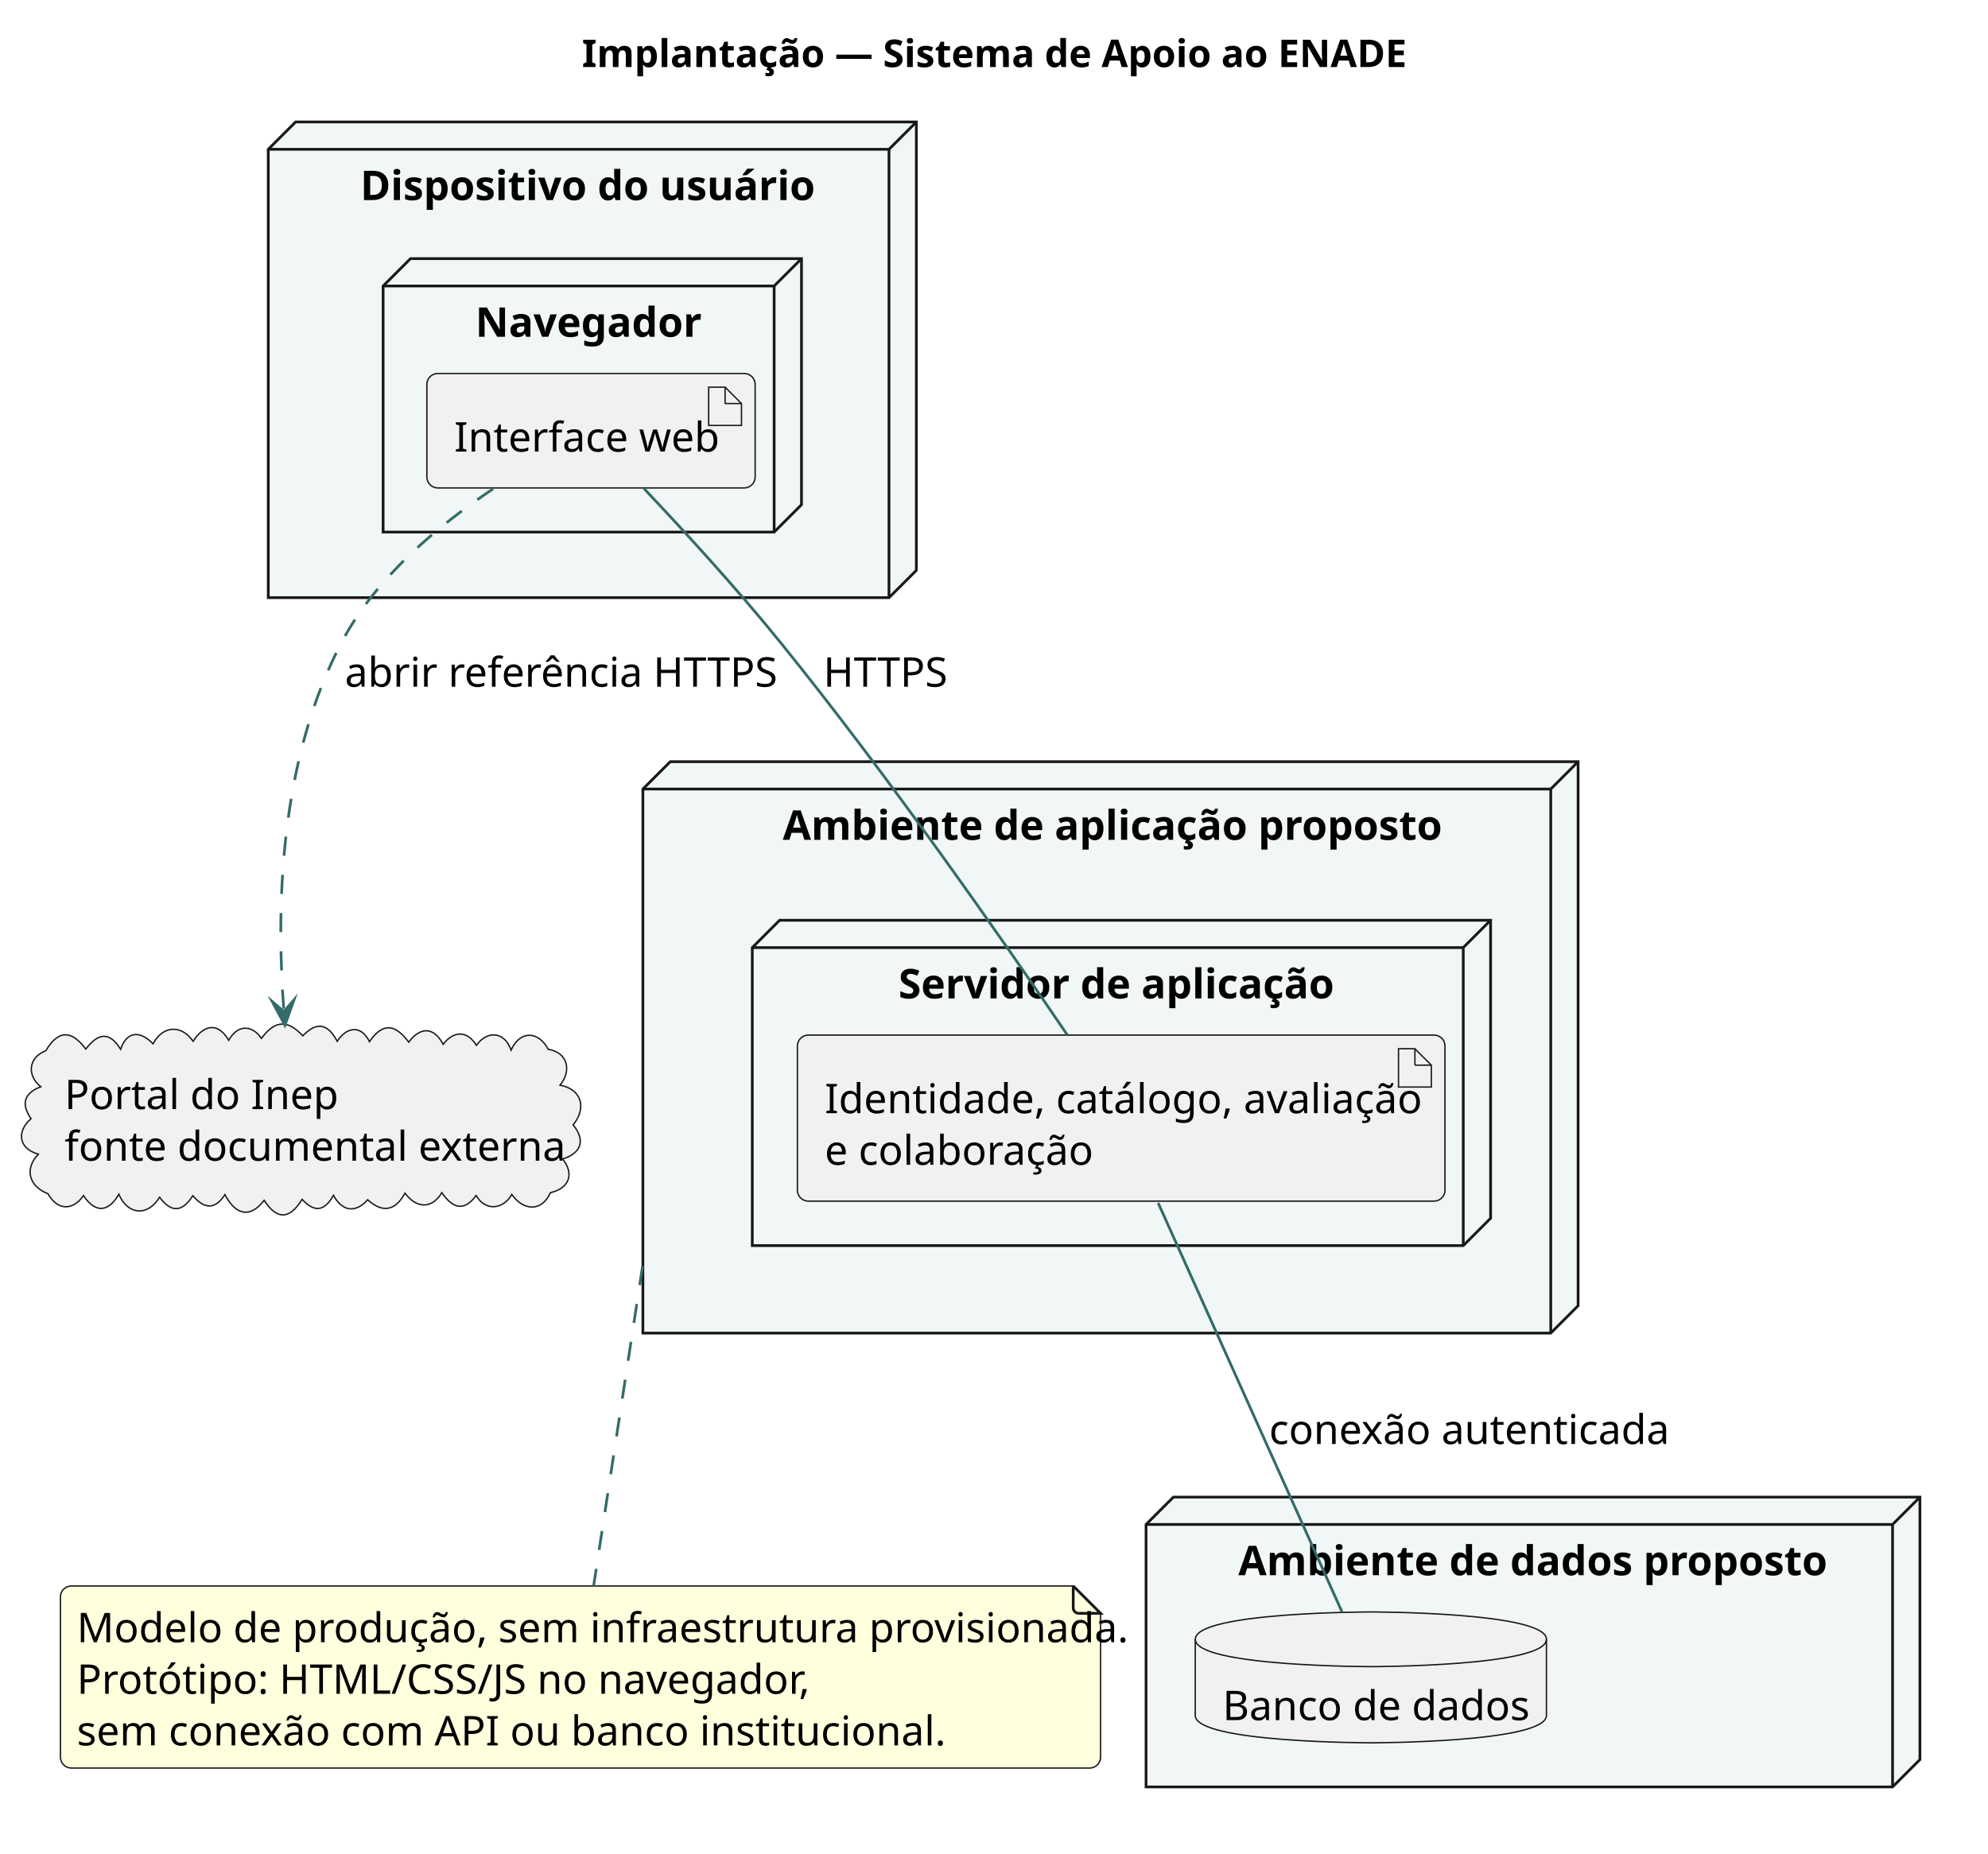
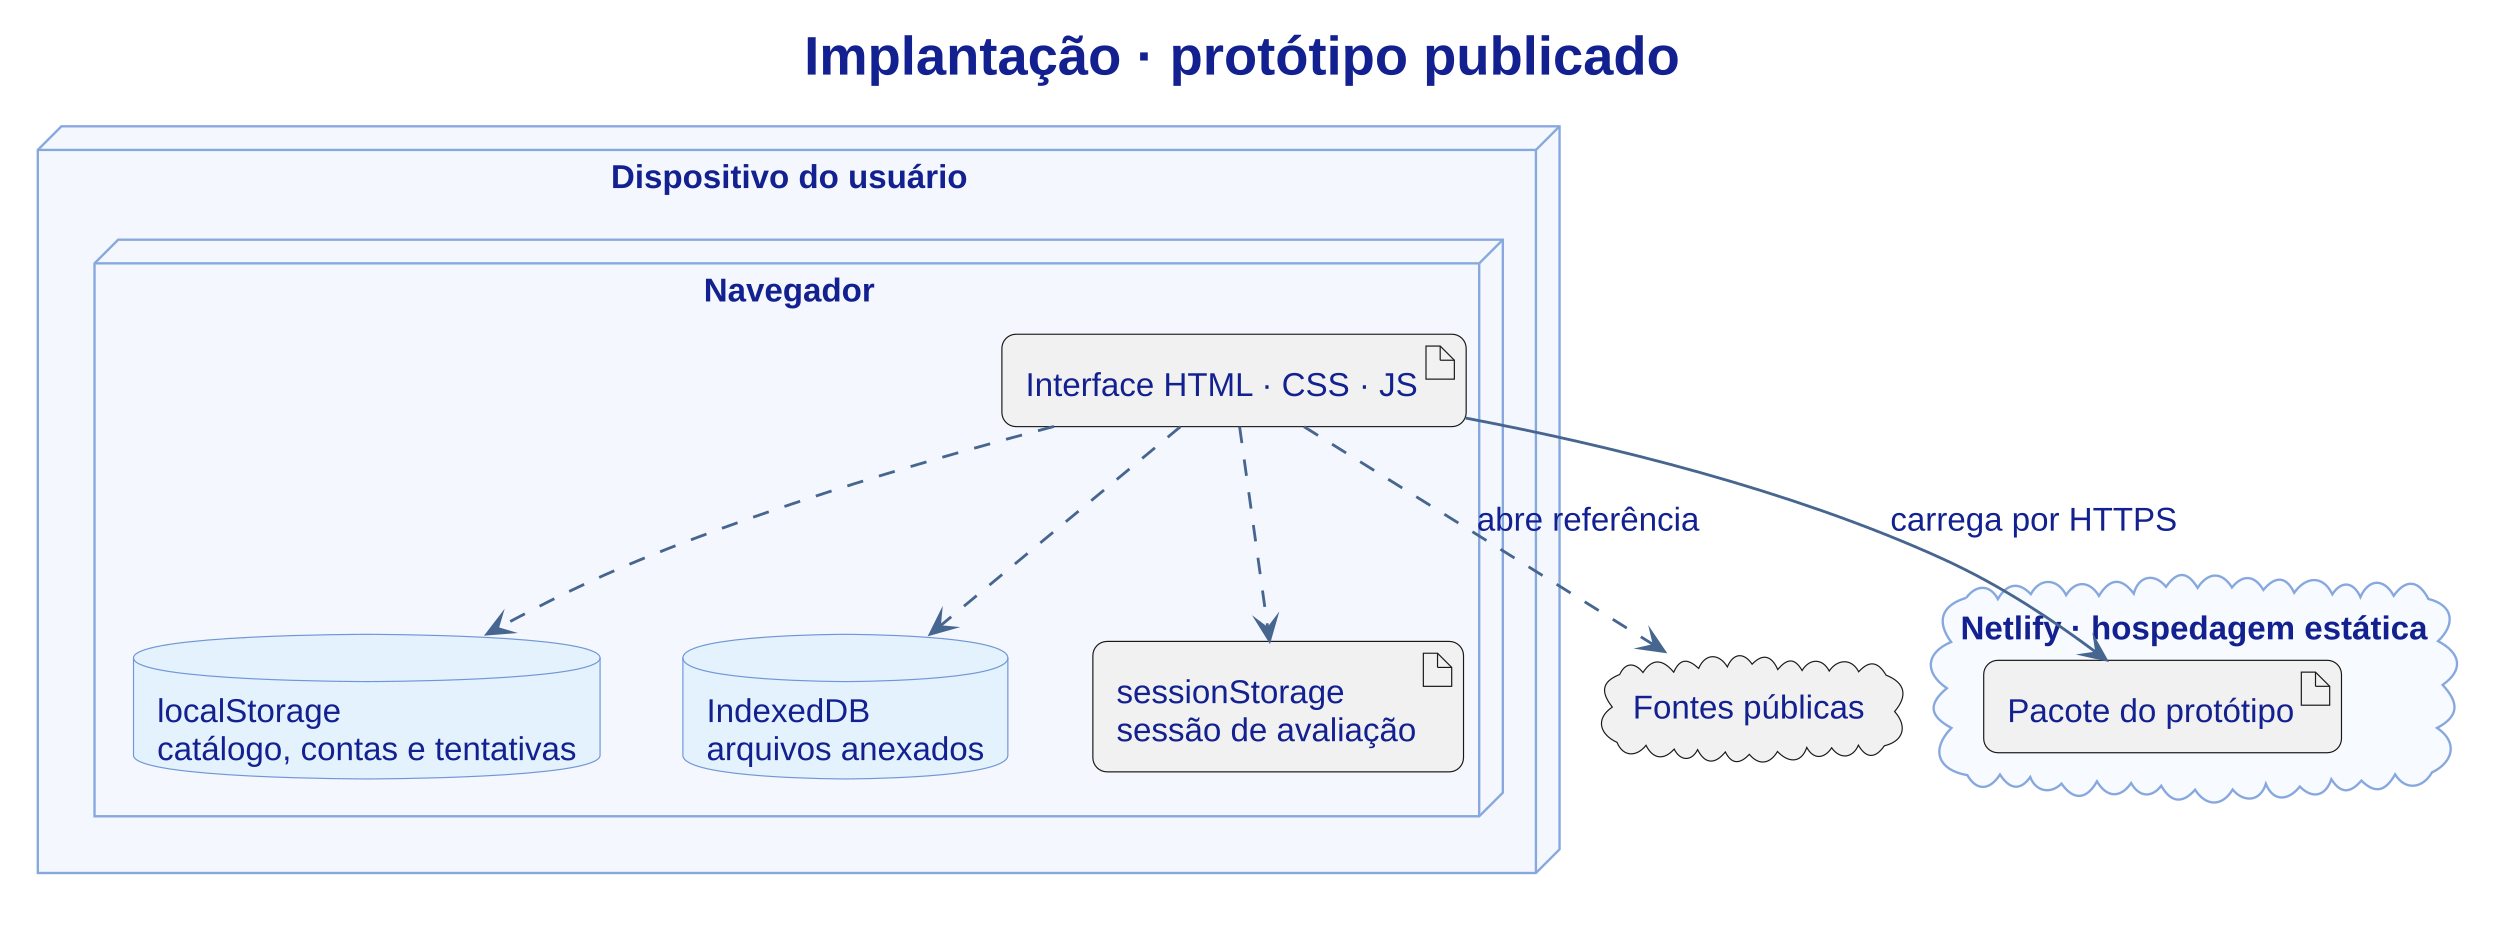
- <svg xmlns="http://www.w3.org/2000/svg" version="1.1" data-diagram-type="DESCRIPTION" style="width:727px;height:678px;background:#FFFFFF;" width="727px" height="678px" viewBox="0 0 727 678" zoomAndPan="magnify" preserveAspectRatio="none" contentStyleType="text/css">
+ <svg xmlns="http://www.w3.org/2000/svg" version="1.1" data-diagram-type="DESCRIPTION" style="width:1058px;height:394px;background:#FFFFFF;" width="1058px" height="394px" viewBox="0 0 1058 394" zoomAndPan="magnify" preserveAspectRatio="none" contentStyleType="text/css">
  <defs />
  <g font-family="sans-serif" lengthAdjust="spacing">
-     <g class="title" data-source-line="13">
-       <text x="212.802" y="24.533" fill="#000" font-size="14" textLength="294.499" font-weight="700">Implantação — Sistema de Apoio ao ENADE</text>
+     <g class="title" data-source-line="43">
+       <text x="340.325" y="31.574" fill="#132190" font-size="23" textLength="370.549" font-weight="700" font-family="Arial">Implantação · protótipo publicado</text>
    </g>
-     <g class="cluster" data-qualified-name="DEV" id="ent0001" data-source-line="14">
-       <polygon points="98.103,54.609,108.103,44.609,335.103,44.609,335.103,208.609,325.103,218.609,98.103,218.609,98.103,54.609" fill="#F1F7F6" style="stroke:#181818;stroke-width:1;stroke-linejoin:miter;stroke-miterlimit:10;" />
-       <line x1="325.103" y1="54.609" x2="335.103" y2="44.609" style="stroke:#181818;stroke-width:1;" />
-       <line x1="98.103" y1="54.609" x2="325.103" y2="54.609" style="stroke:#181818;stroke-width:1;" />
-       <line x1="325.103" y1="54.609" x2="325.103" y2="218.609" style="stroke:#181818;stroke-width:1;" />
-       <text x="131.762" y="73.181" fill="#000" font-size="15" textLength="161.682" font-weight="700">Dispositivo do usuário</text>
+     <g class="cluster" data-qualified-name="LOCAL" id="ent0001" data-source-line="44">
+       <polygon points="16,63.448,26,53.448,660,53.448,660,359.448,650,369.448,16,369.448,16,63.448" fill="#F4F8FE" style="stroke:#87A8DE;stroke-width:1;stroke-linejoin:miter;stroke-miterlimit:10;" />
+       <line x1="650" y1="63.448" x2="660" y2="53.448" style="stroke:#87A8DE;stroke-width:1;" />
+       <line x1="16" y1="63.448" x2="650" y2="63.448" style="stroke:#87A8DE;stroke-width:1;" />
+       <line x1="650" y1="63.448" x2="650" y2="369.448" style="stroke:#87A8DE;stroke-width:1;" />
+       <text x="258.548" y="79.58" fill="#132190" font-size="14" textLength="150.903" font-weight="700" font-family="Arial">Dispositivo do usuário</text>
    </g>
-     <g class="cluster" data-qualified-name="DEV.BROWSER" id="ent0002" data-source-line="15">
-       <polygon points="140.103,104.609,150.103,94.609,293.103,94.609,293.103,184.609,283.103,194.609,140.103,194.609,140.103,104.609" fill="#F1F7F6" style="stroke:#181818;stroke-width:1;stroke-linejoin:miter;stroke-miterlimit:10;" />
-       <line x1="283.103" y1="104.609" x2="293.103" y2="94.609" style="stroke:#181818;stroke-width:1;" />
-       <line x1="140.103" y1="104.609" x2="283.103" y2="104.609" style="stroke:#181818;stroke-width:1;" />
-       <line x1="283.103" y1="104.609" x2="283.103" y2="194.609" style="stroke:#181818;stroke-width:1;" />
-       <text x="173.84" y="123.181" fill="#000" font-size="15" textLength="77.527" font-weight="700">Navegador</text>
+     <g class="cluster" data-qualified-name="LOCAL.B1" id="ent0002" data-source-line="45">
+       <polygon points="40,111.448,50,101.448,636,101.448,636,335.448,626,345.448,40,345.448,40,111.448" fill="#F4F8FE" style="stroke:#87A8DE;stroke-width:1;stroke-linejoin:miter;stroke-miterlimit:10;" />
+       <line x1="626" y1="111.448" x2="636" y2="101.448" style="stroke:#87A8DE;stroke-width:1;" />
+       <line x1="40" y1="111.448" x2="626" y2="111.448" style="stroke:#87A8DE;stroke-width:1;" />
+       <line x1="626" y1="111.448" x2="626" y2="345.448" style="stroke:#87A8DE;stroke-width:1;" />
+       <text x="297.821" y="127.58" fill="#132190" font-size="14" textLength="72.358" font-weight="700" font-family="Arial">Navegador</text>
    </g>
-     <g class="cluster" data-qualified-name="APP" id="ent0004" data-source-line="19">
-       <polygon points="235.103,288.609,245.103,278.609,577.103,278.609,577.103,477.609,567.103,487.609,235.103,487.609,235.103,288.609" fill="#F1F7F6" style="stroke:#181818;stroke-width:1;stroke-linejoin:miter;stroke-miterlimit:10;" />
-       <line x1="567.103" y1="288.609" x2="577.103" y2="278.609" style="stroke:#181818;stroke-width:1;" />
-       <line x1="235.103" y1="288.609" x2="567.103" y2="288.609" style="stroke:#181818;stroke-width:1;" />
-       <line x1="567.103" y1="288.609" x2="567.103" y2="487.609" style="stroke:#181818;stroke-width:1;" />
-       <text x="286.249" y="307.181" fill="#000" font-size="15" textLength="231.709" font-weight="700">Ambiente de aplicação proposto</text>
+     <g class="cluster" data-qualified-name="NET" id="ent0007" data-source-line="52">
+       <path d="M832.095,253.012 C836.068,247.597 841.984,246.945 845.504,253.519 C849.16,247.232 854,245.8 859.444,251.427 C863.403,244.179 870.831,244.814 874.389,251.847 C878.471,245.32 884.463,245.902 888.269,252.146 C892.804,244.874 897.566,244.008 903.014,251.216 C905.031,243.605 911.743,242.293 916.654,248.323 C921.51,241.529 925.629,241.667 930.026,248.766 C934.293,242.25 940.13,241.521 944.557,248.595 C949.258,242.927 954.094,243.386 957.856,249.644 C962.678,243.939 967.296,243.416 970.904,250.85 C975.634,244.163 982.917,243.03 987.051,251.485 C991.069,245.343 996.153,246.386 998.924,252.676 C1002.421,244.833 1008.901,244.599 1013.017,252.108 C1018.356,244.595 1023.74,245.785 1027.682,253.458 C1038.654,256.231 1039.121,264.34 1031.8,271.328 C1040.94,276.135 1043.2,283.122 1033.723,289.862 C1040.46,297.116 1041.113,302.916 1031.391,308.062 C1040.612,314.267 1037.924,322.744 1029.22,326.881 C1025.439,333.5 1018.133,334.963 1013.604,327.724 C1009.772,334.446 1005.54,336.474 999.343,330.349 C994.691,335.663 990.773,336.152 986.617,329.807 C984.21,336.984 978.584,338.319 973.283,332.862 C968.853,338.539 962.266,339.913 958.915,331.743 C956.485,339.436 949.533,339.706 944.841,334.147 C940.359,341.599 933.518,341.29 928.964,334.226 C923.467,340.483 918.599,339.496 914.64,332.556 C910.379,337.988 905.142,337.186 901.889,331.41 C897.224,338.114 891.427,337.472 887.433,330.691 C883.124,338.316 877.702,339.084 872.431,331.65 C867.825,336.256 861.546,335.02 859.201,328.868 C854.558,335.391 850.024,333.4 846.402,327.791 C842.385,334.073 836.83,335.344 832.56,328.049 C820.221,325.951 816.778,317.376 825.834,308.075 C816.753,303.222 815.613,298.107 823.908,291.264 C814.367,284.743 814.785,276.325 825.712,271.691 C819.225,262.819 821.724,256.123 832.095,253.012" style="stroke:#87A8DE;stroke-width:1;" fill="#F7FAFF" />
+       <text x="829.693" y="270.58" fill="#132190" font-size="14" textLength="197.613" font-weight="700" font-family="Arial">Netlify · hospedagem estática</text>
    </g>
-     <g class="cluster" data-qualified-name="APP.SERVER" id="ent0005" data-source-line="20">
-       <polygon points="275.103,346.609,285.103,336.609,545.103,336.609,545.103,445.609,535.103,455.609,275.103,455.609,275.103,346.609" fill="#F1F7F6" style="stroke:#181818;stroke-width:1;stroke-linejoin:miter;stroke-miterlimit:10;" />
-       <line x1="535.103" y1="346.609" x2="545.103" y2="336.609" style="stroke:#181818;stroke-width:1;" />
-       <line x1="275.103" y1="346.609" x2="535.103" y2="346.609" style="stroke:#181818;stroke-width:1;" />
-       <line x1="535.103" y1="346.609" x2="535.103" y2="455.609" style="stroke:#181818;stroke-width:1;" />
-       <text x="328.569" y="365.181" fill="#000" font-size="15" textLength="155.068" font-weight="700">Servidor de aplicação</text>
+     <g class="entity" data-qualified-name="LOCAL.B1.WEB1" id="ent0003" data-source-line="46">
+       <rect x="424" y="141.448" width="196.482" height="39.099" fill="#F1F1F1" style="stroke:#181818;stroke-width:0.5;" rx="6" ry="6" />
+       <polygon points="603.482,146.448,603.482,160.448,615.482,160.448,615.482,152.448,609.482,146.448,603.482,146.448" fill="#F1F1F1" style="stroke:#181818;stroke-width:0.5;stroke-linejoin:miter;stroke-miterlimit:10;" />
+       <line x1="609.482" y1="146.448" x2="609.482" y2="152.448" style="stroke:#181818;stroke-width:0.5;" />
+       <line x1="615.482" y1="152.448" x2="609.482" y2="152.448" style="stroke:#181818;stroke-width:0.5;" />
+       <text x="434" y="167.58" fill="#132190" font-size="14" textLength="166.482" font-family="Arial">Interface HTML · CSS · JS</text>
    </g>
-     <g class="cluster" data-qualified-name="DATA" id="ent0007" data-source-line="24">
-       <polygon points="419.103,557.609,429.103,547.609,702.103,547.609,702.103,643.609,692.103,653.609,419.103,653.609,419.103,557.609" fill="#F1F7F6" style="stroke:#181818;stroke-width:1;stroke-linejoin:miter;stroke-miterlimit:10;" />
-       <line x1="692.103" y1="557.609" x2="702.103" y2="547.609" style="stroke:#181818;stroke-width:1;" />
-       <line x1="419.103" y1="557.609" x2="692.103" y2="557.609" style="stroke:#181818;stroke-width:1;" />
-       <line x1="692.103" y1="557.609" x2="692.103" y2="653.609" style="stroke:#181818;stroke-width:1;" />
-       <text x="452.848" y="576.181" fill="#000" font-size="15" textLength="207.51" font-weight="700">Ambiente de dados proposto</text>
+     <g class="entity" data-qualified-name="LOCAL.B1.LS" id="ent0004" data-source-line="47">
+       <path d="M56.5,278.448 C56.5,268.448 155.224,268.448 155.224,268.448 C155.224,268.448 253.947,268.448 253.947,278.448 L253.947,319.645 C253.947,329.645 155.224,329.645 155.224,329.645 C155.224,329.645 56.5,329.645 56.5,319.645 L56.5,278.448" style="stroke:#7096D6;stroke-width:0.5;" fill="#E4F2FE" />
+       <path d="M56.5,278.448 C56.5,288.448 155.224,288.448 155.224,288.448 C155.224,288.448 253.947,288.448 253.947,278.448" style="stroke:#7096D6;stroke-width:0.5;" fill="none" />
+       <text x="66.5" y="305.58" fill="#132190" font-size="14" textLength="77.827" font-family="Arial">localStorage</text>
+       <text x="66.5" y="321.678" fill="#132190" font-size="14" textLength="177.447" font-family="Arial">catálogo, contas e tentativas</text>
    </g>
-     <g class="entity" data-qualified-name="DEV.BROWSER.WEB" id="ent0003" data-source-line="16">
-       <rect x="156.103" y="136.609" width="120.051" height="41.867" fill="#F1F1F1" style="stroke:#181818;stroke-width:0.5;" rx="4" ry="4" />
-       <polygon points="259.154,141.609,259.154,155.609,271.154,155.609,271.154,147.609,265.154,141.609,259.154,141.609" fill="#F1F1F1" style="stroke:#181818;stroke-width:0.5;stroke-linejoin:miter;stroke-miterlimit:10;" />
-       <line x1="265.154" y1="141.609" x2="265.154" y2="147.609" style="stroke:#181818;stroke-width:0.5;" />
-       <line x1="271.154" y1="147.609" x2="265.154" y2="147.609" style="stroke:#181818;stroke-width:0.5;" />
-       <text x="166.103" y="165.181" fill="#000" font-size="15" textLength="90.051">Interface web</text>
+     <g class="entity" data-qualified-name="LOCAL.B1.IDB" id="ent0005" data-source-line="48">
+       <path d="M289,278.448 C289,268.448 357.762,268.448 357.762,268.448 C357.762,268.448 426.523,268.448 426.523,278.448 L426.523,319.645 C426.523,329.645 357.762,329.645 357.762,329.645 C357.762,329.645 289,329.645 289,319.645 L289,278.448" style="stroke:#7096D6;stroke-width:0.5;" fill="#E4F2FE" />
+       <path d="M289,278.448 C289,288.448 357.762,288.448 357.762,288.448 C357.762,288.448 426.523,288.448 426.523,278.448" style="stroke:#7096D6;stroke-width:0.5;" fill="none" />
+       <text x="299" y="305.58" fill="#132190" font-size="14" textLength="69.269" font-family="Arial">IndexedDB</text>
+       <text x="299" y="321.678" fill="#132190" font-size="14" textLength="117.523" font-family="Arial">arquivos anexados</text>
    </g>
-     <g class="entity" data-qualified-name="APP.SERVER.API" id="ent0006" data-source-line="21">
-       <rect x="291.603" y="378.609" width="236.821" height="60.734" fill="#F1F1F1" style="stroke:#181818;stroke-width:0.5;" rx="4" ry="4" />
-       <polygon points="511.424,383.609,511.424,397.609,523.424,397.609,523.424,389.609,517.424,383.609,511.424,383.609" fill="#F1F1F1" style="stroke:#181818;stroke-width:0.5;stroke-linejoin:miter;stroke-miterlimit:10;" />
-       <line x1="517.424" y1="383.609" x2="517.424" y2="389.609" style="stroke:#181818;stroke-width:0.5;" />
-       <line x1="523.424" y1="389.609" x2="517.424" y2="389.609" style="stroke:#181818;stroke-width:0.5;" />
-       <text x="301.603" y="407.181" fill="#000" font-size="15" textLength="206.821">Identidade, catálogo, avaliação</text>
-       <text x="301.603" y="426.048" fill="#000" font-size="15" textLength="94.233">e colaboração</text>
+     <g class="entity" data-qualified-name="LOCAL.B1.SS" id="ent0006" data-source-line="49">
+       <rect x="462.5" y="271.448" width="156.861" height="55.197" fill="#F1F1F1" style="stroke:#181818;stroke-width:0.5;" rx="6" ry="6" />
+       <polygon points="602.361,276.448,602.361,290.448,614.361,290.448,614.361,282.448,608.361,276.448,602.361,276.448" fill="#F1F1F1" style="stroke:#181818;stroke-width:0.5;stroke-linejoin:miter;stroke-miterlimit:10;" />
+       <line x1="608.361" y1="276.448" x2="608.361" y2="282.448" style="stroke:#181818;stroke-width:0.5;" />
+       <line x1="614.361" y1="282.448" x2="608.361" y2="282.448" style="stroke:#181818;stroke-width:0.5;" />
+       <text x="472.5" y="297.58" fill="#132190" font-size="14" textLength="96.503" font-family="Arial">sessionStorage</text>
+       <text x="472.5" y="313.678" fill="#132190" font-size="14" textLength="126.861" font-family="Arial">sessão de avaliação</text>
    </g>
-     <g class="entity" data-qualified-name="DATA.DB" id="ent0008" data-source-line="25">
-       <path d="M437.103,599.609 C437.103,589.609 501.313,589.609 501.313,589.609 C501.313,589.609 565.524,589.609 565.524,599.609 L565.524,627.477 C565.524,637.477 501.313,637.477 501.313,637.477 C501.313,637.477 437.103,637.477 437.103,627.477 L437.103,599.609" style="stroke:#181818;stroke-width:0.5;" fill="#F1F1F1" />
-       <path d="M437.103,599.609 C437.103,609.609 501.313,609.609 501.313,609.609 C501.313,609.609 565.524,609.609 565.524,599.609" style="stroke:#181818;stroke-width:0.5;" fill="none" />
-       <text x="447.103" y="629.181" fill="#000" font-size="15" textLength="108.42">Banco de dados</text>
+     <g class="entity" data-qualified-name="NET.STATIC" id="ent0008" data-source-line="53">
+       <rect x="839.5" y="279.448" width="151.42" height="39.099" fill="#F1F1F1" style="stroke:#181818;stroke-width:0.5;" rx="6" ry="6" />
+       <polygon points="973.92,284.448,973.92,298.448,985.92,298.448,985.92,290.448,979.92,284.448,973.92,284.448" fill="#F1F1F1" style="stroke:#181818;stroke-width:0.5;stroke-linejoin:miter;stroke-miterlimit:10;" />
+       <line x1="979.92" y1="284.448" x2="979.92" y2="290.448" style="stroke:#181818;stroke-width:0.5;" />
+       <line x1="985.92" y1="290.448" x2="979.92" y2="290.448" style="stroke:#181818;stroke-width:0.5;" />
+       <text x="849.5" y="305.58" fill="#132190" font-size="14" textLength="121.42" font-family="Arial">Pacote do protótipo</text>
    </g>
-     <g class="entity" data-qualified-name="INEP" id="ent0009" data-source-line="27">
-       <path d="M16.765,384.315 C21.379,376.564 26.148,376.761 31.372,383.707 C35.727,378.094 39.831,376.883 44.107,383.787 C46.569,376.685 51.567,377.234 55.979,381.805 C59.516,375.092 66.261,374.657 70.627,380.865 C74.328,374.991 79.564,373.561 83.635,380.49 C86.796,374.935 91.84,374.535 95.634,379.786 C100.492,373.171 105.095,372.845 110.728,378.86 C116.022,373.419 119.907,374.519 123.314,380.874 C126.591,375.751 131.954,374.571 135.11,380.998 C140.125,373.729 144.624,374.709 149.468,381.177 C153.683,375.559 158.61,375.464 162.054,381.977 C165.884,377.058 170.707,376.76 174.226,382.338 C178.277,376.716 184.558,377.331 186.9,384.087 C190.165,376.806 196.907,377.038 200.481,383.789 C207.871,385.056 208.998,391.842 204.803,396.922 C213.028,398.455 214.453,405.608 209.58,411.447 C214.221,417.073 212.581,421.802 205.768,423.931 C210.199,429.521 208.045,434.703 201.307,436.246 C197.924,443.632 191.175,442.683 187.173,436.911 C184.066,442.378 177.562,443.207 174.12,437.294 C169.489,443.621 165.237,441.628 161.58,436.251 C157.736,442.569 152.102,441.852 148.102,436.43 C144.63,442.827 139.947,443.855 134.458,438.842 C129.903,443.937 125.087,443.029 121.95,437.215 C118.737,442.996 115.089,443.684 110.483,438.699 C105.981,445.911 101.47,446.523 96.603,439.043 C91.054,446.263 85.777,443.787 82.267,436.962 C78.491,442.775 74.64,442.1 70.499,437.368 C66.709,443.353 62.703,443.77 58.367,437.926 C53.969,445.061 46.768,444.469 43.449,436.837 C39.646,443.491 34.827,443.8 30.528,437.324 C26.564,443.054 20.858,442.698 17.531,436.624 C10.771,434.06 8.701,427.667 14.026,422.173 C6.726,420.133 6,413.838 11.349,409.189 C7.639,403.794 8.741,399.892 14.908,397.503 C9.75,393.384 10.33,386.801 16.765,384.315" style="stroke:#181818;stroke-width:0.5;" fill="#F1F1F1" />
-       <text x="23.603" y="405.681" fill="#000" font-size="15" textLength="93.398">Portal do Inep</text>
-       <text x="23.603" y="424.548" fill="#000" font-size="15" textLength="169.277">fonte documental externa</text>
+     <g class="entity" data-qualified-name="SRC1" id="ent0009" data-source-line="55">
+       <path d="M685.475,285.43 C687.943,280.01 692.027,280.462 695.301,284.602 C699.506,278.08 703.987,279.305 708.314,284.466 C711.13,278.266 714.497,278.862 718.871,282.851 C721.728,276.271 727.518,276.465 731.018,282.218 C733.437,276.482 737.869,275.791 741.492,281.074 C746.173,276.218 749.849,277.674 752.337,283.335 C756.094,278.905 759.298,277.985 762.642,283.752 C765.759,278.61 771.209,278.419 774.128,283.965 C777.456,279.007 783.537,278.385 786.596,284.274 C791.275,279.186 794.855,280.131 798.195,285.727 C806.459,288.977 807.385,294.624 801.805,301.12 C807.273,307.226 805.764,313.653 797.452,315.624 C793.797,320.921 789.873,321.272 786.469,315.378 C784.047,321.022 778.621,321.43 775.163,316.485 C772.113,321.106 767.544,321.661 764.635,316.335 C762.123,323.581 756.356,322.525 752.234,318.037 C749.158,323.253 744.454,324.19 740.335,319.259 C736.538,323.212 732.986,323.833 730.157,318.228 C726.002,323.41 721.629,323.675 718.427,317.264 C715.757,322.554 710.931,321.96 708.512,317.022 C704.163,321.893 699.511,321.303 696.601,315.427 C692.712,320.303 687.027,320.592 684.306,314.157 C677.246,310.95 674.839,304.372 682.313,299.225 C677.568,293.114 677.474,288.619 685.475,285.43" style="stroke:#181818;stroke-width:0.5;" fill="#F1F1F1" />
+       <text x="691" y="304.08" fill="#132190" font-size="14" textLength="98.055" font-family="Arial">Fontes públicas</text>
    </g>
-     <g class="entity" data-qualified-name="GMN13" id="ent0014" data-source-line="32">
-       <path d="M22.103,584.109 L22.103,642.711 A4,4 0 0 0 26.103,646.711 L398.473,646.711 A4,4 0 0 0 402.473,642.711 L402.473,590.109 L392.473,580.109 L26.103,580.109 A4,4 0 0 0 22.103,584.109" style="stroke:#181818;stroke-width:0.5;" fill="#FEFFDD" />
-       <path d="M392.473,580.109 L392.473,588.109 A2,2 0 0 0 394.473,590.109 L402.473,590.109 L392.473,580.109" style="stroke:#181818;stroke-width:1;" fill="#FEFFDD" />
-       <text x="28.103" y="600.681" fill="#000" font-size="15" textLength="359.37">Modelo de produção, sem infraestrutura provisionada.</text>
-       <text x="28.103" y="619.548" fill="#000" font-size="15" textLength="265.964">Protótipo: HTML/CSS/JS no navegador,</text>
-       <text x="28.103" y="638.415" fill="#000" font-size="15" textLength="302.666">sem conexão com API ou banco institucional.</text>
+     <g class="link" data-entity-1="ent0003" data-entity-2="ent0004" id="lnk10" data-source-line="56" data-link-type="dependency">
+       <path d="M446.03,180.468 C395.79,193.708 328.94,213.258 272,236.448 C249.79,245.498 230.614,255.011 210.494,265.941" style="stroke:#46658F;stroke-width:1.2;stroke-dasharray:7,7;" fill="none" id="WEB1-to-LS" />
+       <polygon points="206.1,268.328,215.918,267.546,210.494,265.941,212.099,260.517,206.1,268.328" fill="#46658F" style="stroke:#46658F;stroke-width:1.2;stroke-linejoin:miter;stroke-miterlimit:10;" />
    </g>
-     <g class="link" data-entity-1="ent0003" data-entity-2="ent0006" id="lnk10" data-source-line="28" data-link-type="association">
-       <path d="M235.493,178.699 C249.693,193.709 269.173,214.939 285.103,234.609 C324.593,283.369 366.413,343.359 390.283,378.509" style="stroke:#346B68;stroke-width:1;" fill="none" id="WEB-API" />
-       <text x="301.103" y="251.181" fill="#000" font-size="15" textLength="49.167">HTTPS</text>
+     <g class="link" data-entity-1="ent0003" data-entity-2="ent0005" id="lnk11" data-source-line="57" data-link-type="dependency">
+       <path d="M499.54,180.578 C472.26,203.198 429.749,238.456 397.549,265.156" style="stroke:#46658F;stroke-width:1.2;stroke-dasharray:7,7;" fill="none" id="WEB1-to-IDB" />
+       <polygon points="393.7,268.348,403.181,265.682,397.549,265.156,398.075,259.524,393.7,268.348" fill="#46658F" style="stroke:#46658F;stroke-width:1.2;stroke-linejoin:miter;stroke-miterlimit:10;" />
    </g>
-     <g class="link" data-entity-1="ent0006" data-entity-2="ent0008" id="lnk11" data-source-line="29" data-link-type="association">
-       <path d="M423.533,439.989 C441.823,480.699 474.193,552.719 490.733,589.529" style="stroke:#346B68;stroke-width:1;" fill="none" id="API-DB" />
-       <text x="464.103" y="528.181" fill="#000" font-size="15" textLength="138.442">conexão autenticada</text>
+     <g class="link" data-entity-1="ent0003" data-entity-2="ent0006" id="lnk12" data-source-line="58" data-link-type="dependency">
+       <path d="M524.6,180.578 C527.87,203.998 532.829,239.436 536.559,266.176" style="stroke:#46658F;stroke-width:1.2;stroke-dasharray:7,7;" fill="none" id="WEB1-to-SS" />
+       <polygon points="537.25,271.128,539.968,261.661,536.559,266.176,532.045,262.767,537.25,271.128" fill="#46658F" style="stroke:#46658F;stroke-width:1.2;stroke-linejoin:miter;stroke-miterlimit:10;" />
    </g>
-     <g class="link" data-entity-1="ent0003" data-entity-2="ent0009" id="lnk12" data-source-line="30" data-link-type="dependency">
-       <path d="M180.303,178.829 C160.523,192.019 137.513,211.139 125.103,234.609 C101.693,278.889 101.068,333.443 103.818,370.003" style="stroke:#346B68;stroke-width:1;stroke-dasharray:7,7;" fill="none" id="WEB-to-INEP" />
-       <polygon points="104.193,374.989,107.507,365.715,103.818,370.003,99.529,366.315,104.193,374.989" fill="#346B68" style="stroke:#346B68;stroke-width:1;stroke-linejoin:miter;stroke-miterlimit:10;" />
-       <text x="126.103" y="251.181" fill="#000" font-size="15" textLength="154.211">abrir referência HTTPS</text>
+     <g class="link" data-entity-1="ent0003" data-entity-2="ent0008" id="lnk13" data-source-line="59" data-link-type="dependency">
+       <path d="M620.27,176.928 C680.37,188.358 757.77,207.218 822,236.448 C847.19,247.918 869.254,262.766 887.354,276.286" style="stroke:#46658F;stroke-width:1.2;" fill="none" id="WEB1-to-STATIC" />
+       <polygon points="891.36,279.278,886.543,270.687,887.354,276.286,881.756,277.096,891.36,279.278" fill="#46658F" style="stroke:#46658F;stroke-width:1.2;stroke-linejoin:miter;stroke-miterlimit:10;" />
+       <text x="800" y="224.58" fill="#132190" font-size="14" textLength="121.372" font-family="Arial">carrega por HTTPS</text>
    </g>
-     <g class="link" data-entity-1="ent0004" data-entity-2="ent0014" id="lnk15" data-source-line="32" data-link-type="association">
-       <path d="M234.985,463.132 C234.354,467.253 233.702,471.513 233.034,475.874 C227.693,510.762 221.368,552.084 217.083,580.099" style="stroke:#346B68;stroke-width:1;stroke-dasharray:7,7;" fill="none" id="APP-GMN13" />
+     <g class="link" data-entity-1="ent0003" data-entity-2="ent0009" id="lnk14" data-source-line="60" data-link-type="dependency">
+       <path d="M551.85,180.578 C591.62,205.378 657.628,246.561 700.118,273.071" style="stroke:#46658F;stroke-width:1.2;stroke-dasharray:7,7;" fill="none" id="WEB1-to-SRC1" />
+       <polygon points="704.36,275.718,698.842,267.56,700.118,273.071,694.607,274.347,704.36,275.718" fill="#46658F" style="stroke:#46658F;stroke-width:1.2;stroke-linejoin:miter;stroke-miterlimit:10;" />
+       <text x="625" y="224.58" fill="#132190" font-size="14" textLength="94.165" font-family="Arial">abre referência</text>
    </g>
  </g>
</svg>
